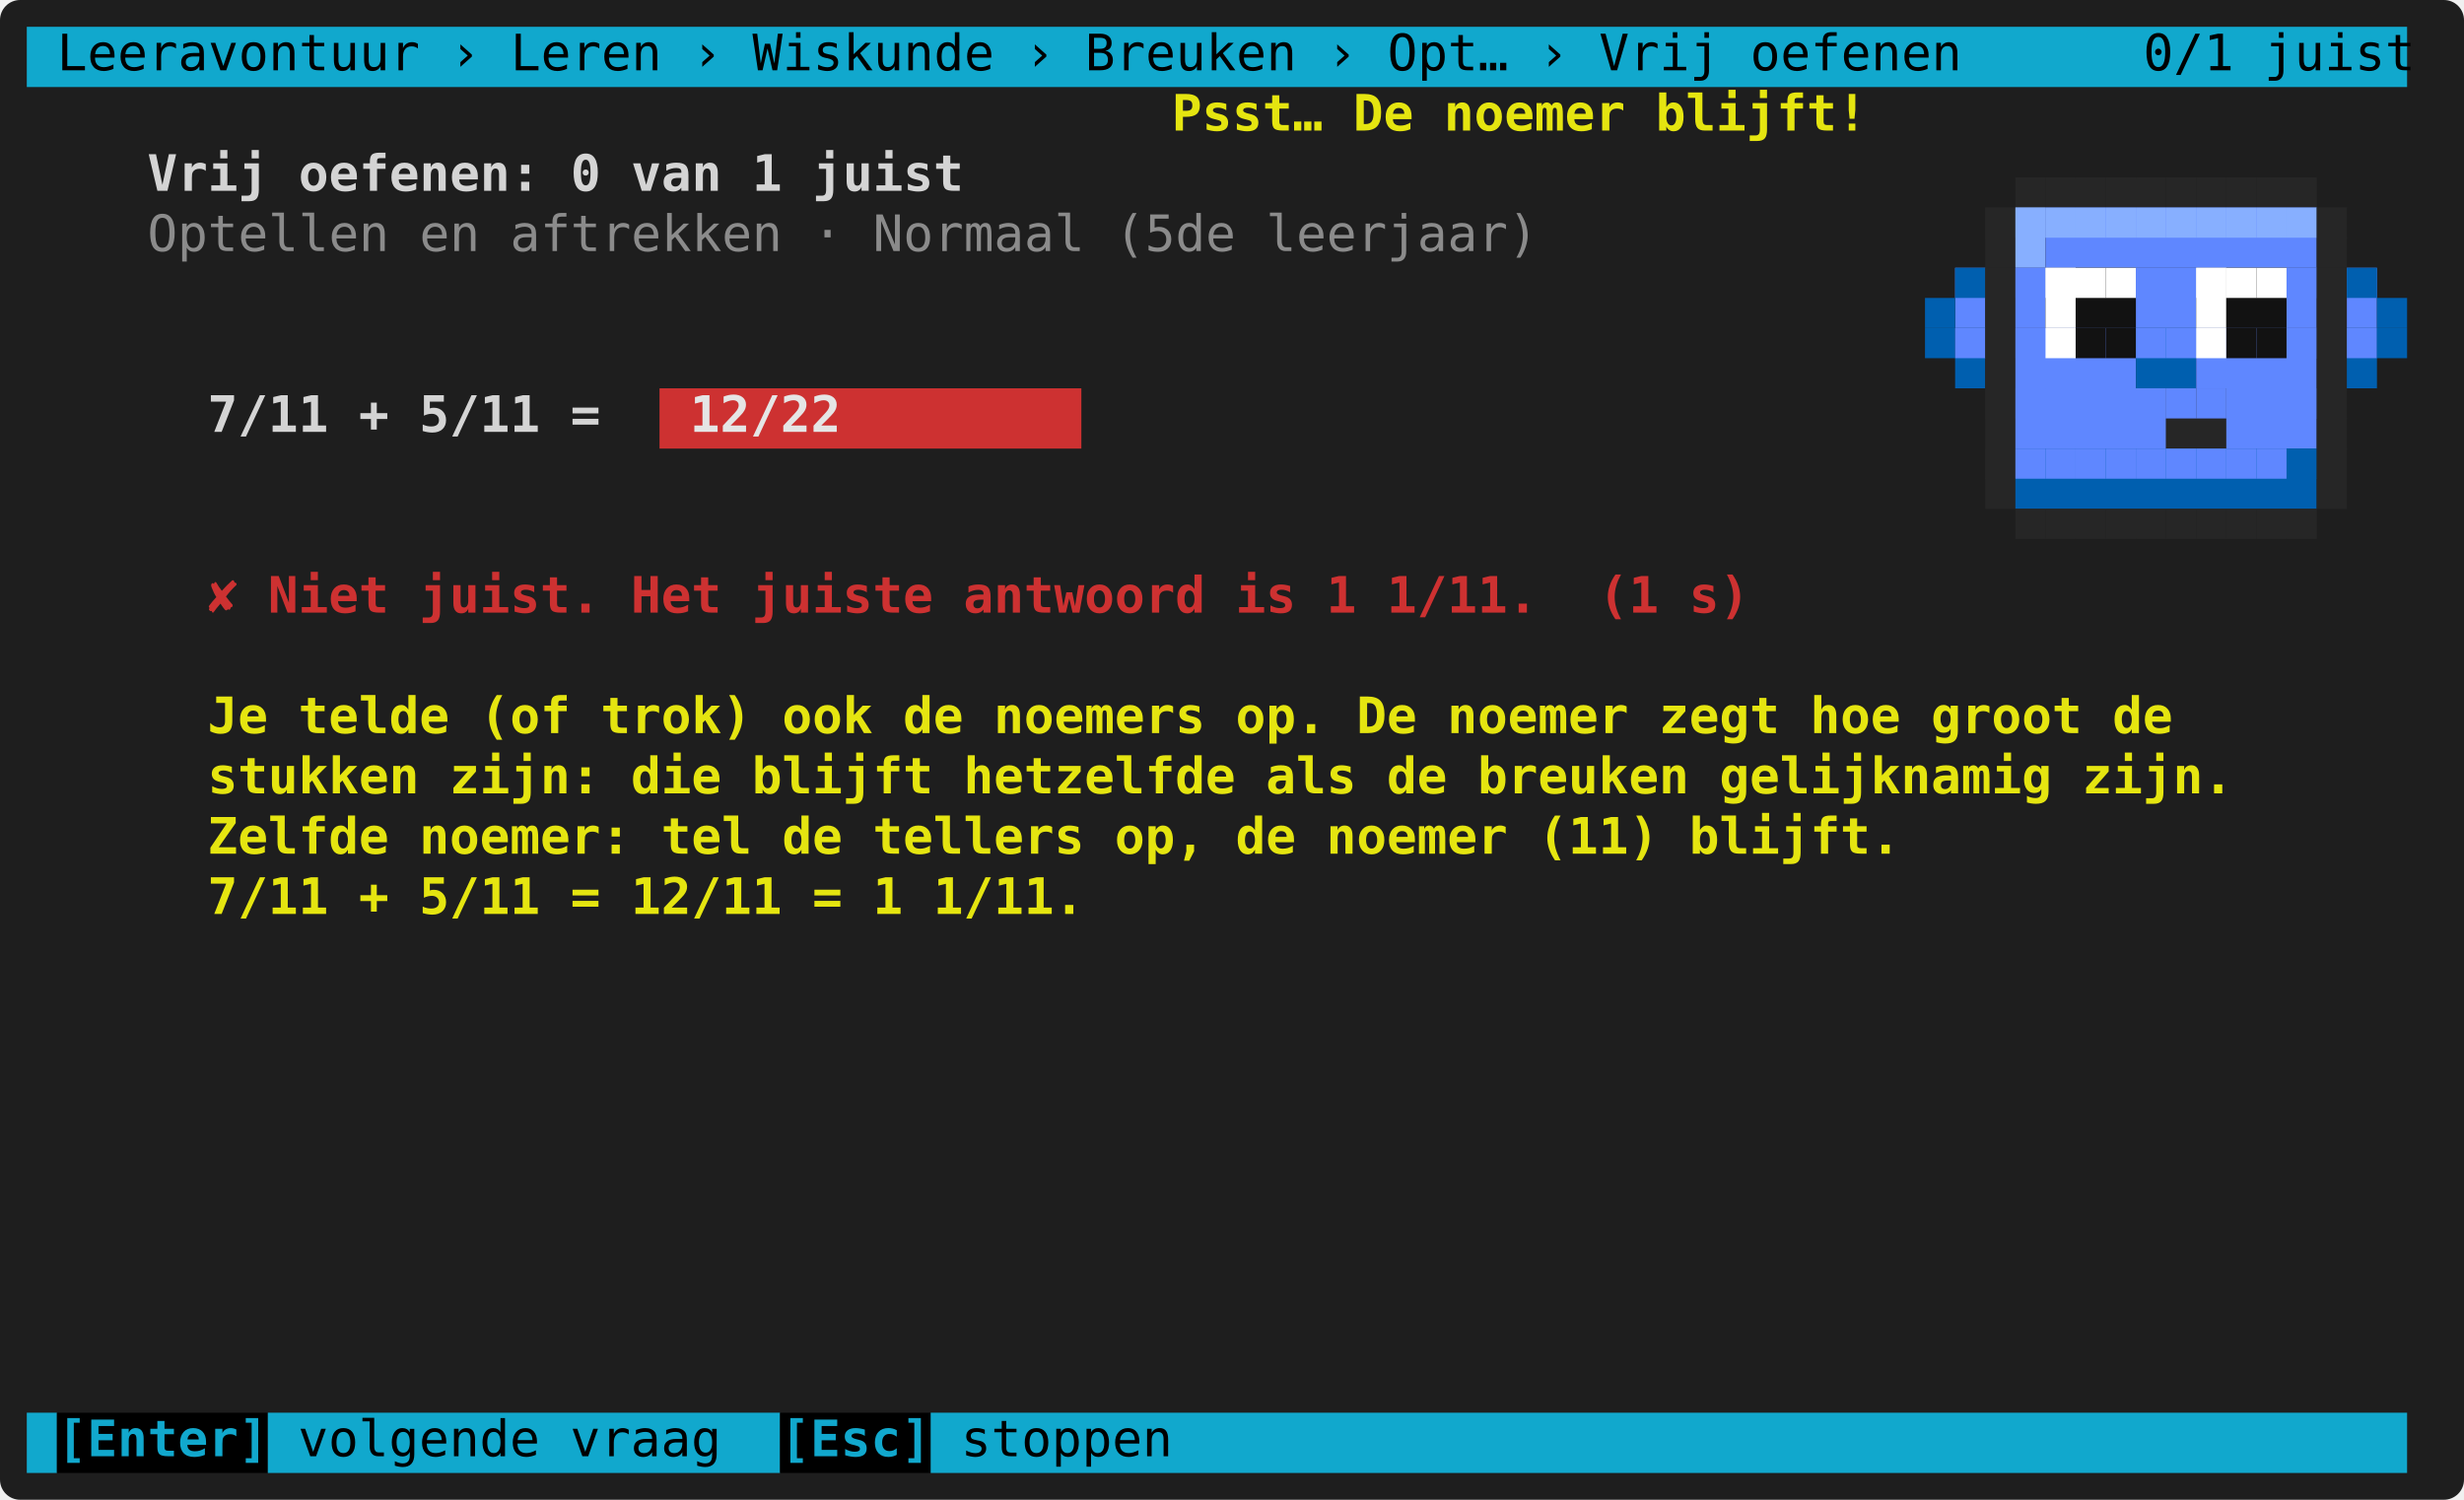
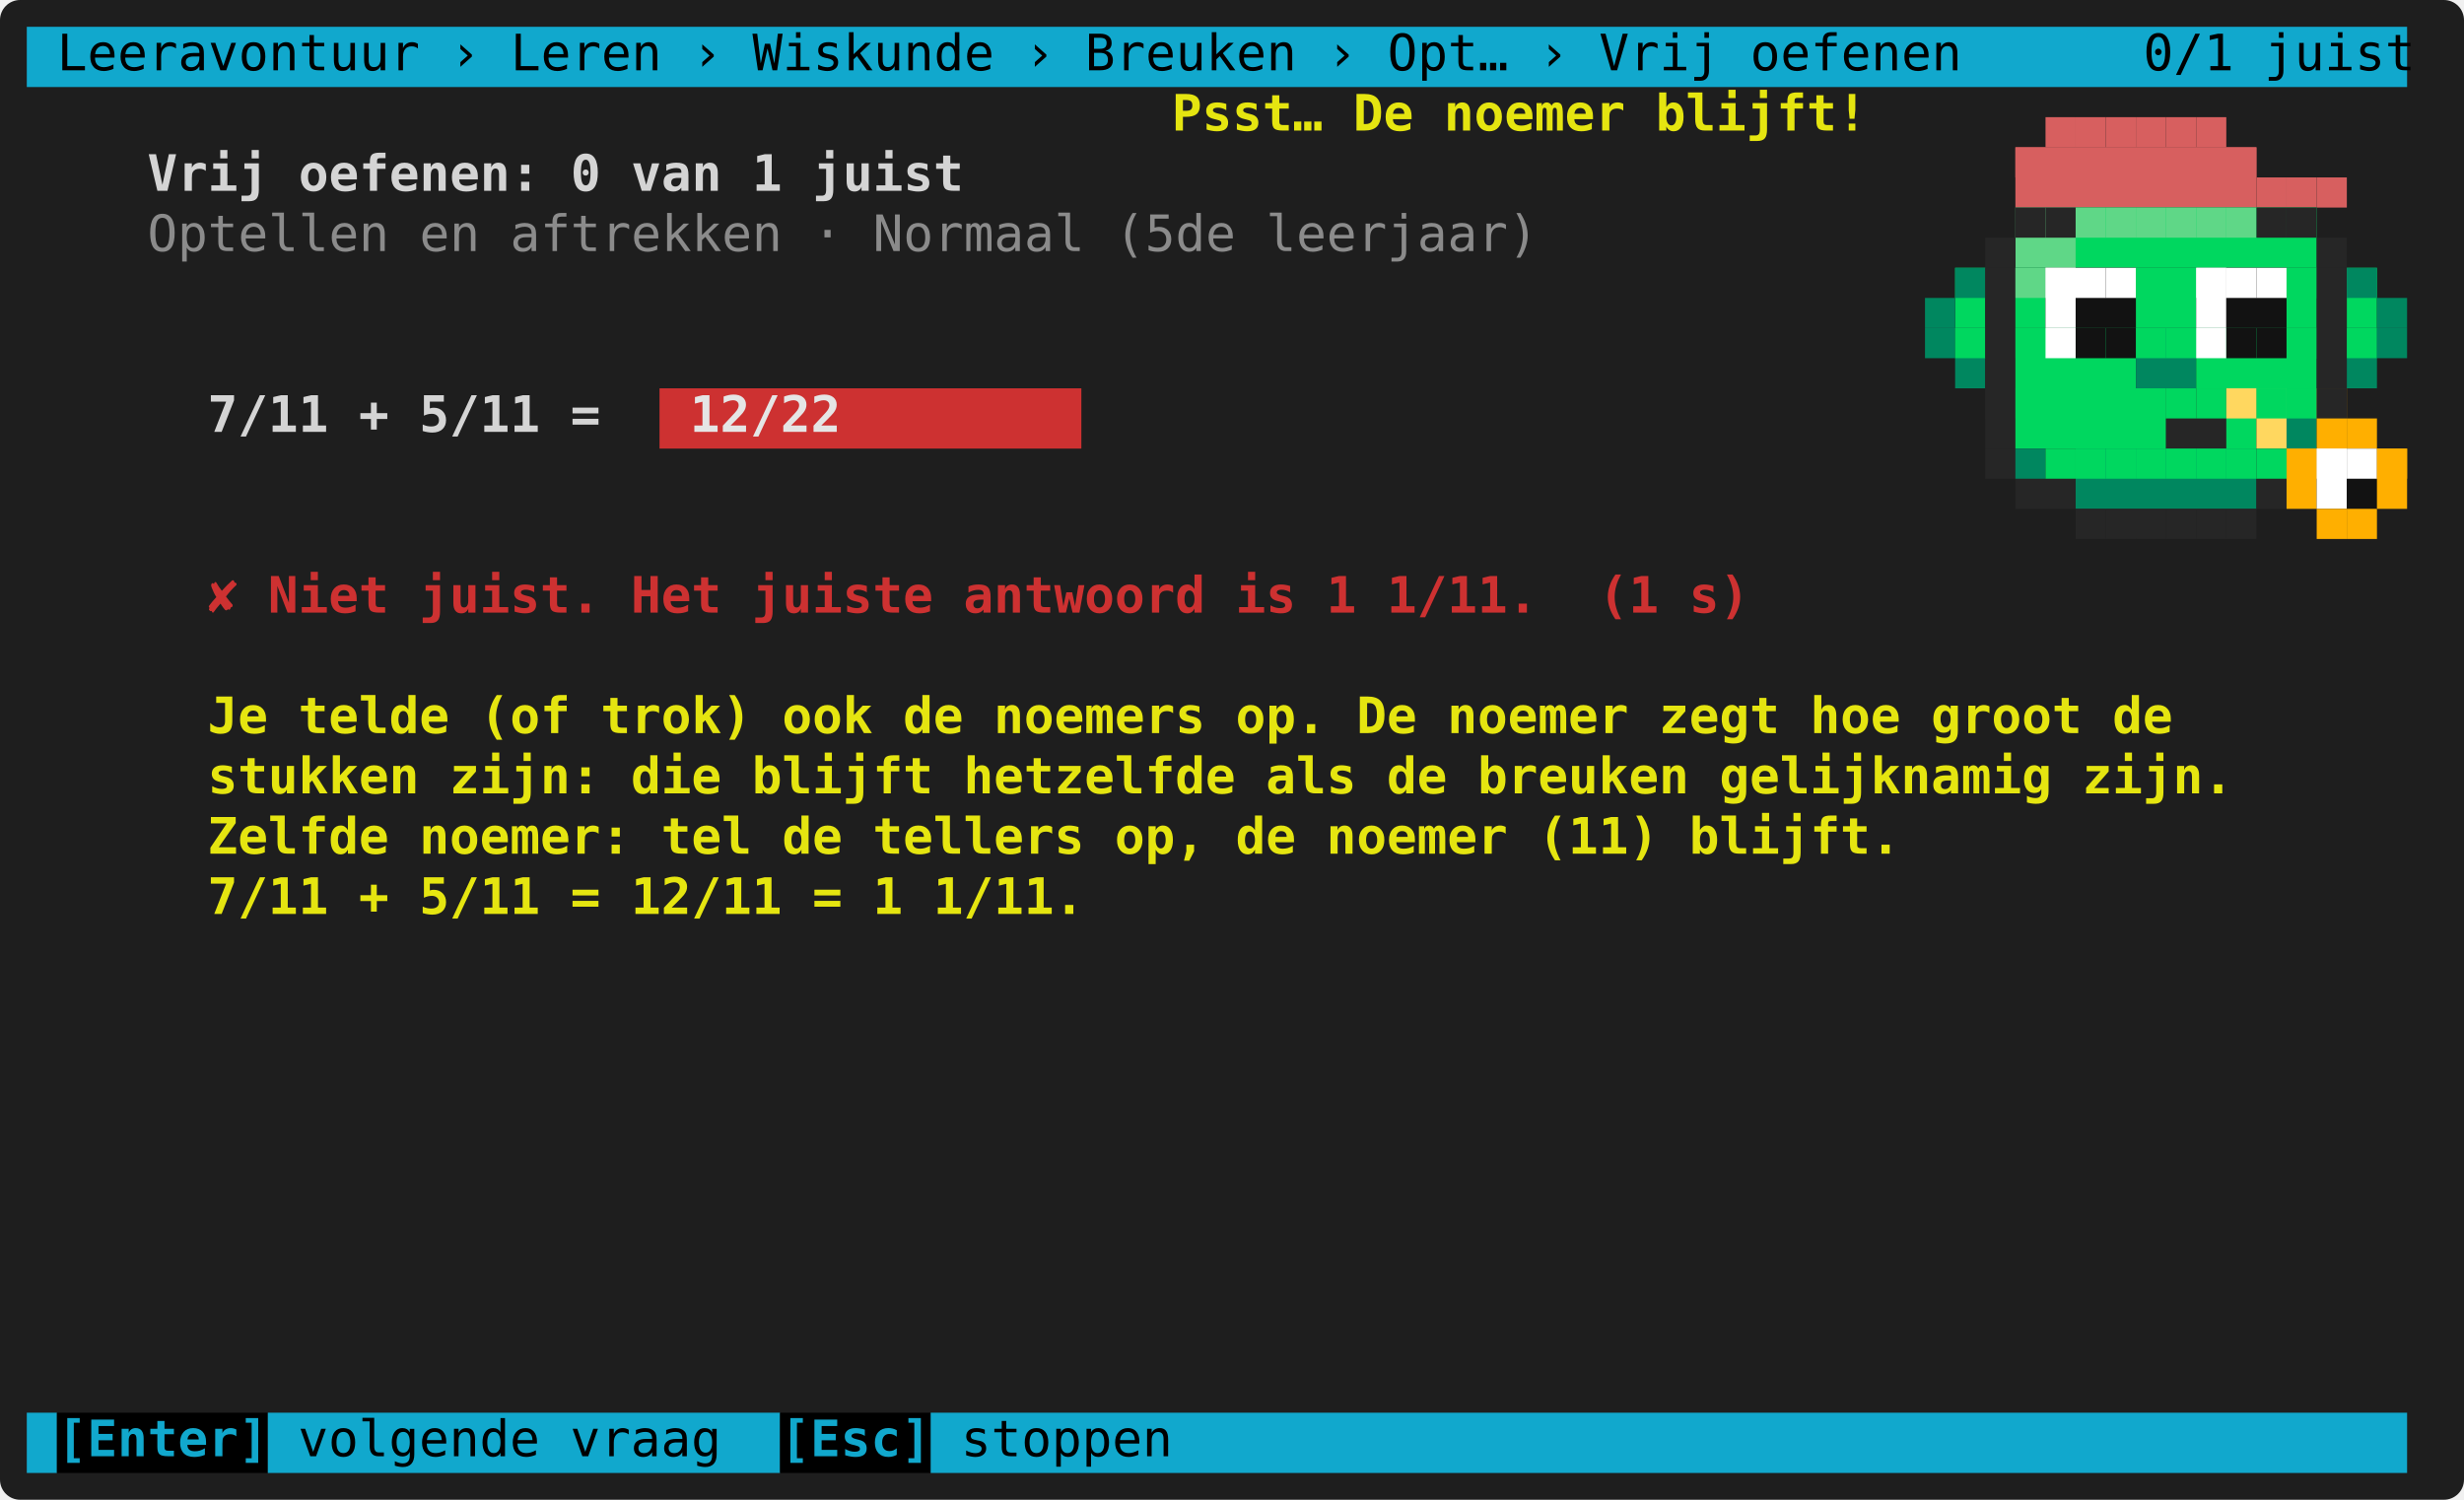
<svg xmlns="http://www.w3.org/2000/svg" width="736" height="448" viewBox="0 0 736 448" role="img" aria-label="Tellers én noemers opgeteld: de balken tonen waarom">
  <rect width="736" height="448" rx="6" fill="#1e1e1e" />
  <g font-family="DejaVu Sans Mono, Menlo, Consolas, monospace" font-size="15">
    <rect x="8" y="8" width="711" height="18" fill="#11a8cd" />
    <text x="8" y="21" textLength="711" lengthAdjust="spacingAndGlyphs" xml:space="preserve" fill="#000000"> Leeravontuur › Leren › Wiskunde › Breuken › Opt… › Vrij oefenen      0/1 juist</text>
+     <rect x="611" y="35" width="9" height="9" fill="#d75f5f" />
+     <rect x="620" y="35" width="9" height="9" fill="#d75f5f" />
+     <rect x="629" y="35" width="9" height="9" fill="#d75f5f" />
+     <rect x="638" y="35" width="9" height="9" fill="#d75f5f" />
+     <rect x="647" y="35" width="9" height="9" fill="#d75f5f" />
+     <rect x="656" y="35" width="9" height="9" fill="#d75f5f" />
    <text x="350" y="39" textLength="207" lengthAdjust="spacingAndGlyphs" xml:space="preserve" fill="#e5e510" font-weight="bold">Psst… De noemer blijft!</text>
-     <rect x="602" y="53" width="9" height="9" fill="#262626" />
-     <rect x="611" y="53" width="9" height="9" fill="#262626" />
-     <rect x="620" y="53" width="9" height="9" fill="#262626" />
-     <rect x="629" y="53" width="9" height="9" fill="#262626" />
-     <rect x="638" y="53" width="9" height="9" fill="#262626" />
-     <rect x="647" y="53" width="9" height="9" fill="#262626" />
-     <rect x="656" y="53" width="9" height="9" fill="#262626" />
-     <rect x="665" y="53" width="9" height="9" fill="#262626" />
-     <rect x="674" y="53" width="9" height="9" fill="#262626" />
-     <rect x="683" y="53" width="9" height="9" fill="#262626" />
+     <rect x="602" y="44" width="72" height="18" fill="#d75f5f" />
+     <rect x="602" y="44" width="9" height="9" fill="#d75f5f" />
+     <rect x="611" y="44" width="9" height="9" fill="#d75f5f" />
+     <rect x="620" y="44" width="9" height="9" fill="#d75f5f" />
+     <rect x="629" y="44" width="9" height="9" fill="#d75f5f" />
+     <rect x="638" y="44" width="9" height="9" fill="#d75f5f" />
+     <rect x="647" y="44" width="9" height="9" fill="#d75f5f" />
+     <rect x="656" y="44" width="9" height="9" fill="#d75f5f" />
+     <rect x="665" y="44" width="9" height="9" fill="#d75f5f" />
+     <rect x="674" y="53" width="9" height="9" fill="#d75f5f" />
+     <rect x="683" y="53" width="9" height="9" fill="#d75f5f" />
+     <rect x="692" y="53" width="9" height="9" fill="#d75f5f" />
    <text x="44" y="57" textLength="243" lengthAdjust="spacingAndGlyphs" xml:space="preserve" fill="#d4d4d4" font-weight="bold">Vrij oefenen: 0 van 1 juist</text>
-     <rect x="593" y="62" width="9" height="18" fill="#262626" />
-     <rect x="602" y="62" width="9" height="18" fill="#87afff" />
-     <rect x="611" y="62" width="81" height="18" fill="#5f87ff" />
-     <rect x="692" y="62" width="9" height="18" fill="#262626" />
-     <rect x="593" y="62" width="9" height="9" fill="#262626" />
-     <rect x="602" y="62" width="9" height="9" fill="#87afff" />
-     <rect x="611" y="62" width="9" height="9" fill="#87afff" />
-     <rect x="620" y="62" width="9" height="9" fill="#87afff" />
-     <rect x="629" y="62" width="9" height="9" fill="#87afff" />
-     <rect x="638" y="62" width="9" height="9" fill="#87afff" />
-     <rect x="647" y="62" width="9" height="9" fill="#87afff" />
-     <rect x="656" y="62" width="9" height="9" fill="#87afff" />
-     <rect x="665" y="62" width="9" height="9" fill="#87afff" />
-     <rect x="674" y="62" width="9" height="9" fill="#87afff" />
-     <rect x="683" y="62" width="9" height="9" fill="#87afff" />
-     <rect x="692" y="62" width="9" height="9" fill="#262626" />
+     <rect x="602" y="62" width="18" height="18" fill="#5fd787" />
+     <rect x="620" y="62" width="72" height="18" fill="#00d75f" />
+     <rect x="593" y="71" width="9" height="9" fill="#262626" />
+     <rect x="602" y="62" width="9" height="9" fill="#262626" />
+     <rect x="611" y="62" width="9" height="9" fill="#262626" />
+     <rect x="620" y="62" width="9" height="9" fill="#5fd787" />
+     <rect x="629" y="62" width="9" height="9" fill="#5fd787" />
+     <rect x="638" y="62" width="9" height="9" fill="#5fd787" />
+     <rect x="647" y="62" width="9" height="9" fill="#5fd787" />
+     <rect x="656" y="62" width="9" height="9" fill="#5fd787" />
+     <rect x="665" y="62" width="9" height="9" fill="#5fd787" />
+     <rect x="674" y="62" width="9" height="9" fill="#262626" />
+     <rect x="683" y="62" width="9" height="9" fill="#262626" />
+     <rect x="692" y="71" width="9" height="9" fill="#262626" />
    <text x="44" y="75" textLength="414" lengthAdjust="spacingAndGlyphs" xml:space="preserve" fill="#d4d4d4" opacity="0.6">Optellen en aftrekken · Normaal (5de leerjaar)</text>
-     <rect x="584" y="80" width="9" height="18" fill="#5f87ff" />
+     <rect x="584" y="80" width="9" height="18" fill="#00d75f" />
    <rect x="593" y="80" width="9" height="18" fill="#262626" />
-     <rect x="602" y="80" width="9" height="18" fill="#5f87ff" />
+     <rect x="602" y="80" width="9" height="18" fill="#00d75f" />
    <rect x="611" y="80" width="9" height="18" fill="#ffffff" />
    <rect x="620" y="80" width="18" height="18" fill="#121212" />
-     <rect x="638" y="80" width="18" height="18" fill="#5f87ff" />
+     <rect x="638" y="80" width="18" height="18" fill="#00d75f" />
    <rect x="656" y="80" width="9" height="18" fill="#ffffff" />
    <rect x="665" y="80" width="18" height="18" fill="#121212" />
-     <rect x="683" y="80" width="9" height="18" fill="#5f87ff" />
+     <rect x="683" y="80" width="9" height="18" fill="#00d75f" />
    <rect x="692" y="80" width="9" height="18" fill="#262626" />
-     <rect x="701" y="80" width="9" height="18" fill="#5f87ff" />
-     <rect x="575" y="89" width="9" height="9" fill="#005faf" />
-     <rect x="584" y="80" width="9" height="9" fill="#005faf" />
+     <rect x="701" y="80" width="9" height="18" fill="#00d75f" />
+     <rect x="575" y="89" width="9" height="9" fill="#00875f" />
+     <rect x="584" y="80" width="9" height="9" fill="#00875f" />
    <rect x="593" y="80" width="9" height="9" fill="#262626" />
-     <rect x="602" y="80" width="9" height="9" fill="#5f87ff" />
+     <rect x="602" y="80" width="9" height="9" fill="#5fd787" />
    <rect x="611" y="80" width="9" height="9" fill="#ffffff" />
    <rect x="620" y="80" width="9" height="9" fill="#ffffff" />
    <rect x="629" y="80" width="9" height="9" fill="#ffffff" />
-     <rect x="638" y="80" width="9" height="9" fill="#5f87ff" />
-     <rect x="647" y="80" width="9" height="9" fill="#5f87ff" />
+     <rect x="638" y="80" width="9" height="9" fill="#00d75f" />
+     <rect x="647" y="80" width="9" height="9" fill="#00d75f" />
    <rect x="656" y="80" width="9" height="9" fill="#ffffff" />
    <rect x="665" y="80" width="9" height="9" fill="#ffffff" />
    <rect x="674" y="80" width="9" height="9" fill="#ffffff" />
-     <rect x="683" y="80" width="9" height="9" fill="#5f87ff" />
+     <rect x="683" y="80" width="9" height="9" fill="#00d75f" />
    <rect x="692" y="80" width="9" height="9" fill="#262626" />
-     <rect x="701" y="80" width="9" height="9" fill="#005faf" />
-     <rect x="710" y="89" width="9" height="9" fill="#005faf" />
-     <rect x="584" y="98" width="9" height="18" fill="#005faf" />
+     <rect x="701" y="80" width="9" height="9" fill="#00875f" />
+     <rect x="710" y="89" width="9" height="9" fill="#00875f" />
+     <rect x="584" y="98" width="9" height="18" fill="#00875f" />
    <rect x="593" y="98" width="9" height="18" fill="#262626" />
-     <rect x="602" y="98" width="36" height="18" fill="#5f87ff" />
-     <rect x="638" y="98" width="18" height="18" fill="#005faf" />
-     <rect x="656" y="98" width="36" height="18" fill="#5f87ff" />
+     <rect x="602" y="98" width="36" height="18" fill="#00d75f" />
+     <rect x="638" y="98" width="18" height="18" fill="#00875f" />
+     <rect x="656" y="98" width="36" height="18" fill="#00d75f" />
    <rect x="692" y="98" width="9" height="18" fill="#262626" />
-     <rect x="701" y="98" width="9" height="18" fill="#005faf" />
-     <rect x="575" y="98" width="9" height="9" fill="#005faf" />
-     <rect x="584" y="98" width="9" height="9" fill="#5f87ff" />
+     <rect x="701" y="98" width="9" height="18" fill="#00875f" />
+     <rect x="575" y="98" width="9" height="9" fill="#00875f" />
+     <rect x="584" y="98" width="9" height="9" fill="#00d75f" />
    <rect x="593" y="98" width="9" height="9" fill="#262626" />
-     <rect x="602" y="98" width="9" height="9" fill="#5f87ff" />
+     <rect x="602" y="98" width="9" height="9" fill="#00d75f" />
    <rect x="611" y="98" width="9" height="9" fill="#ffffff" />
    <rect x="620" y="98" width="9" height="9" fill="#121212" />
    <rect x="629" y="98" width="9" height="9" fill="#121212" />
-     <rect x="638" y="98" width="9" height="9" fill="#5f87ff" />
-     <rect x="647" y="98" width="9" height="9" fill="#5f87ff" />
+     <rect x="638" y="98" width="9" height="9" fill="#00d75f" />
+     <rect x="647" y="98" width="9" height="9" fill="#00d75f" />
    <rect x="656" y="98" width="9" height="9" fill="#ffffff" />
    <rect x="665" y="98" width="9" height="9" fill="#121212" />
    <rect x="674" y="98" width="9" height="9" fill="#121212" />
-     <rect x="683" y="98" width="9" height="9" fill="#5f87ff" />
+     <rect x="683" y="98" width="9" height="9" fill="#00d75f" />
    <rect x="692" y="98" width="9" height="9" fill="#262626" />
-     <rect x="701" y="98" width="9" height="9" fill="#5f87ff" />
-     <rect x="710" y="98" width="9" height="9" fill="#005faf" />
+     <rect x="701" y="98" width="9" height="9" fill="#00d75f" />
+     <rect x="710" y="98" width="9" height="9" fill="#00875f" />
    <rect x="197" y="116" width="126" height="18" fill="#cd3131" />
    <rect x="593" y="116" width="9" height="18" fill="#262626" />
-     <rect x="602" y="116" width="45" height="18" fill="#5f87ff" />
+     <rect x="602" y="116" width="45" height="18" fill="#00d75f" />
    <rect x="647" y="116" width="18" height="18" fill="#262626" />
-     <rect x="665" y="116" width="27" height="18" fill="#5f87ff" />
-     <rect x="692" y="116" width="9" height="18" fill="#262626" />
+     <rect x="665" y="116" width="9" height="18" fill="#00d75f" />
+     <rect x="674" y="116" width="9" height="18" fill="#ffd75f" />
+     <rect x="683" y="116" width="9" height="18" fill="#00875f" />
+     <rect x="692" y="116" width="9" height="18" fill="#ffaf00" />
    <rect x="593" y="116" width="9" height="9" fill="#262626" />
-     <rect x="602" y="116" width="9" height="9" fill="#5f87ff" />
-     <rect x="611" y="116" width="9" height="9" fill="#5f87ff" />
-     <rect x="620" y="116" width="9" height="9" fill="#5f87ff" />
-     <rect x="629" y="116" width="9" height="9" fill="#5f87ff" />
-     <rect x="638" y="116" width="9" height="9" fill="#5f87ff" />
-     <rect x="647" y="116" width="9" height="9" fill="#5f87ff" />
-     <rect x="656" y="116" width="9" height="9" fill="#5f87ff" />
-     <rect x="665" y="116" width="9" height="9" fill="#5f87ff" />
-     <rect x="674" y="116" width="9" height="9" fill="#5f87ff" />
-     <rect x="683" y="116" width="9" height="9" fill="#5f87ff" />
+     <rect x="602" y="116" width="9" height="9" fill="#00d75f" />
+     <rect x="611" y="116" width="9" height="9" fill="#00d75f" />
+     <rect x="620" y="116" width="9" height="9" fill="#00d75f" />
+     <rect x="629" y="116" width="9" height="9" fill="#00d75f" />
+     <rect x="638" y="116" width="9" height="9" fill="#00d75f" />
+     <rect x="647" y="116" width="9" height="9" fill="#00d75f" />
+     <rect x="656" y="116" width="9" height="9" fill="#00d75f" />
+     <rect x="665" y="116" width="9" height="9" fill="#ffd75f" />
+     <rect x="674" y="116" width="9" height="9" fill="#00d75f" />
+     <rect x="683" y="116" width="9" height="9" fill="#00d75f" />
    <rect x="692" y="116" width="9" height="9" fill="#262626" />
+     <rect x="701" y="125" width="9" height="9" fill="#ffaf00" />
    <text x="62" y="129" textLength="135" lengthAdjust="spacingAndGlyphs" xml:space="preserve" fill="#d4d4d4" font-weight="bold">7/11 + 5/11 =  </text>
    <text x="197" y="129" textLength="126" lengthAdjust="spacingAndGlyphs" xml:space="preserve" fill="#e5e5e5" font-weight="bold"> 12/22        </text>
-     <rect x="593" y="134" width="9" height="18" fill="#262626" />
-     <rect x="602" y="134" width="90" height="18" fill="#005faf" />
-     <rect x="692" y="134" width="9" height="18" fill="#262626" />
+     <rect x="602" y="134" width="18" height="18" fill="#262626" />
+     <rect x="620" y="134" width="54" height="18" fill="#00875f" />
+     <rect x="674" y="134" width="9" height="18" fill="#262626" />
+     <rect x="683" y="134" width="9" height="18" fill="#ffaf00" />
+     <rect x="692" y="134" width="9" height="18" fill="#ffffff" />
+     <rect x="701" y="134" width="9" height="18" fill="#121212" />
+     <rect x="710" y="134" width="9" height="18" fill="#ffaf00" />
    <rect x="593" y="134" width="9" height="9" fill="#262626" />
-     <rect x="602" y="134" width="9" height="9" fill="#5f87ff" />
-     <rect x="611" y="134" width="9" height="9" fill="#5f87ff" />
-     <rect x="620" y="134" width="9" height="9" fill="#5f87ff" />
-     <rect x="629" y="134" width="9" height="9" fill="#5f87ff" />
-     <rect x="638" y="134" width="9" height="9" fill="#5f87ff" />
-     <rect x="647" y="134" width="9" height="9" fill="#5f87ff" />
-     <rect x="656" y="134" width="9" height="9" fill="#5f87ff" />
-     <rect x="665" y="134" width="9" height="9" fill="#5f87ff" />
-     <rect x="674" y="134" width="9" height="9" fill="#5f87ff" />
-     <rect x="683" y="134" width="9" height="9" fill="#005faf" />
-     <rect x="692" y="134" width="9" height="9" fill="#262626" />
-     <rect x="602" y="152" width="9" height="9" fill="#262626" />
-     <rect x="611" y="152" width="9" height="9" fill="#262626" />
+     <rect x="602" y="134" width="9" height="9" fill="#00875f" />
+     <rect x="611" y="134" width="9" height="9" fill="#00d75f" />
+     <rect x="620" y="134" width="9" height="9" fill="#00d75f" />
+     <rect x="629" y="134" width="9" height="9" fill="#00d75f" />
+     <rect x="638" y="134" width="9" height="9" fill="#00d75f" />
+     <rect x="647" y="134" width="9" height="9" fill="#00d75f" />
+     <rect x="656" y="134" width="9" height="9" fill="#00d75f" />
+     <rect x="665" y="134" width="9" height="9" fill="#00d75f" />
+     <rect x="674" y="134" width="9" height="9" fill="#00d75f" />
+     <rect x="683" y="134" width="9" height="9" fill="#ffaf00" />
+     <rect x="692" y="134" width="9" height="9" fill="#ffffff" />
+     <rect x="701" y="134" width="9" height="9" fill="#ffffff" />
+     <rect x="710" y="134" width="9" height="9" fill="#ffaf00" />
    <rect x="620" y="152" width="9" height="9" fill="#262626" />
    <rect x="629" y="152" width="9" height="9" fill="#262626" />
    <rect x="638" y="152" width="9" height="9" fill="#262626" />
    <rect x="647" y="152" width="9" height="9" fill="#262626" />
    <rect x="656" y="152" width="9" height="9" fill="#262626" />
    <rect x="665" y="152" width="9" height="9" fill="#262626" />
-     <rect x="674" y="152" width="9" height="9" fill="#262626" />
-     <rect x="683" y="152" width="9" height="9" fill="#262626" />
+     <rect x="692" y="152" width="9" height="9" fill="#ffaf00" />
+     <rect x="701" y="152" width="9" height="9" fill="#ffaf00" />
    <text x="62" y="183" textLength="459" lengthAdjust="spacingAndGlyphs" xml:space="preserve" fill="#cd3131" font-weight="bold">✘ Niet juist. Het juiste antwoord is 1 1/11.  (1 s)</text>
    <text x="62" y="219" textLength="585" lengthAdjust="spacingAndGlyphs" xml:space="preserve" fill="#e5e510" font-weight="bold">Je telde (of trok) ook de noemers op. De noemer zegt hoe groot de</text>
    <text x="62" y="237" textLength="603" lengthAdjust="spacingAndGlyphs" xml:space="preserve" fill="#e5e510" font-weight="bold">stukken zijn: die blijft hetzelfde als de breuken gelijknamig zijn.</text>
    <text x="62" y="255" textLength="504" lengthAdjust="spacingAndGlyphs" xml:space="preserve" fill="#e5e510" font-weight="bold">Zelfde noemer: tel de tellers op, de noemer (11) blijft.</text>
    <text x="62" y="273" textLength="261" lengthAdjust="spacingAndGlyphs" xml:space="preserve" fill="#e5e510" font-weight="bold">7/11 + 5/11 = 12/11 = 1 1/11.</text>
    <rect x="8" y="422" width="9" height="18" fill="#11a8cd" />
    <rect x="17" y="422" width="63" height="18" fill="#000000" />
    <rect x="80" y="422" width="153" height="18" fill="#11a8cd" />
    <rect x="233" y="422" width="45" height="18" fill="#000000" />
    <rect x="278" y="422" width="441" height="18" fill="#11a8cd" />
    <text x="17" y="435" textLength="63" lengthAdjust="spacingAndGlyphs" xml:space="preserve" fill="#11a8cd" font-weight="bold">[Enter]</text>
    <text x="80" y="435" textLength="153" lengthAdjust="spacingAndGlyphs" xml:space="preserve" fill="#000000"> volgende vraag  </text>
    <text x="233" y="435" textLength="45" lengthAdjust="spacingAndGlyphs" xml:space="preserve" fill="#11a8cd" font-weight="bold">[Esc]</text>
    <text x="278" y="435" textLength="441" lengthAdjust="spacingAndGlyphs" xml:space="preserve" fill="#000000"> stoppen                                         </text>
  </g>
</svg>
